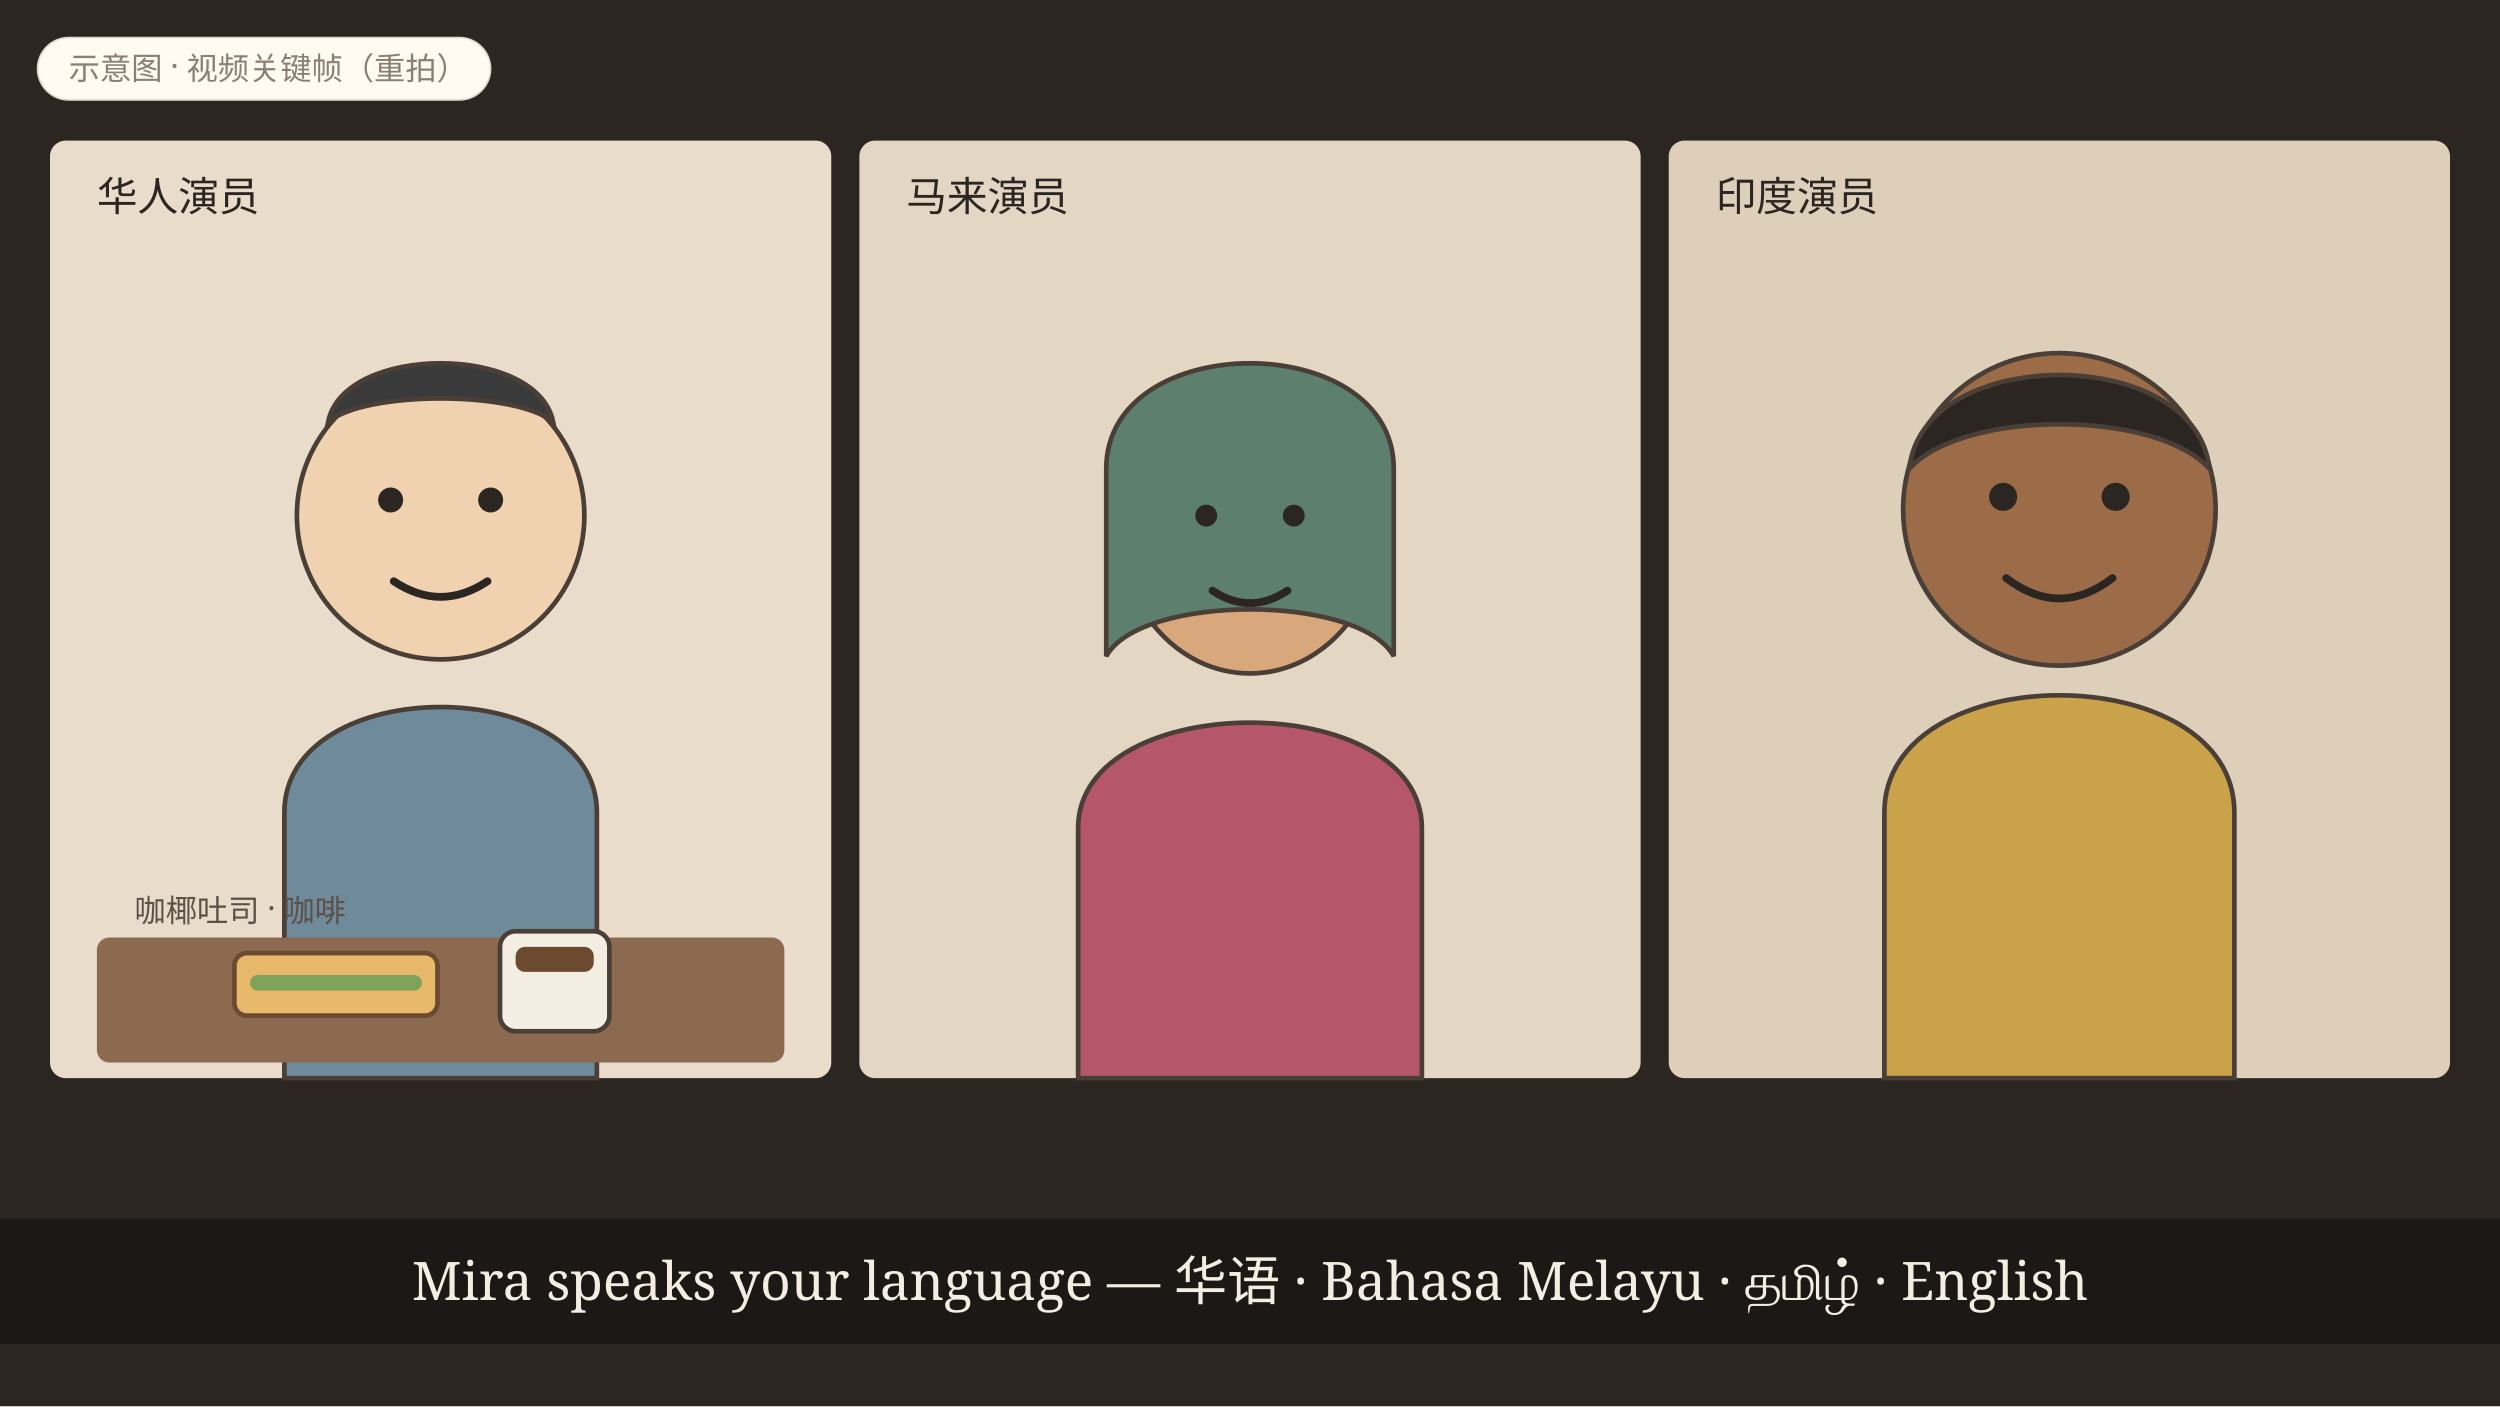
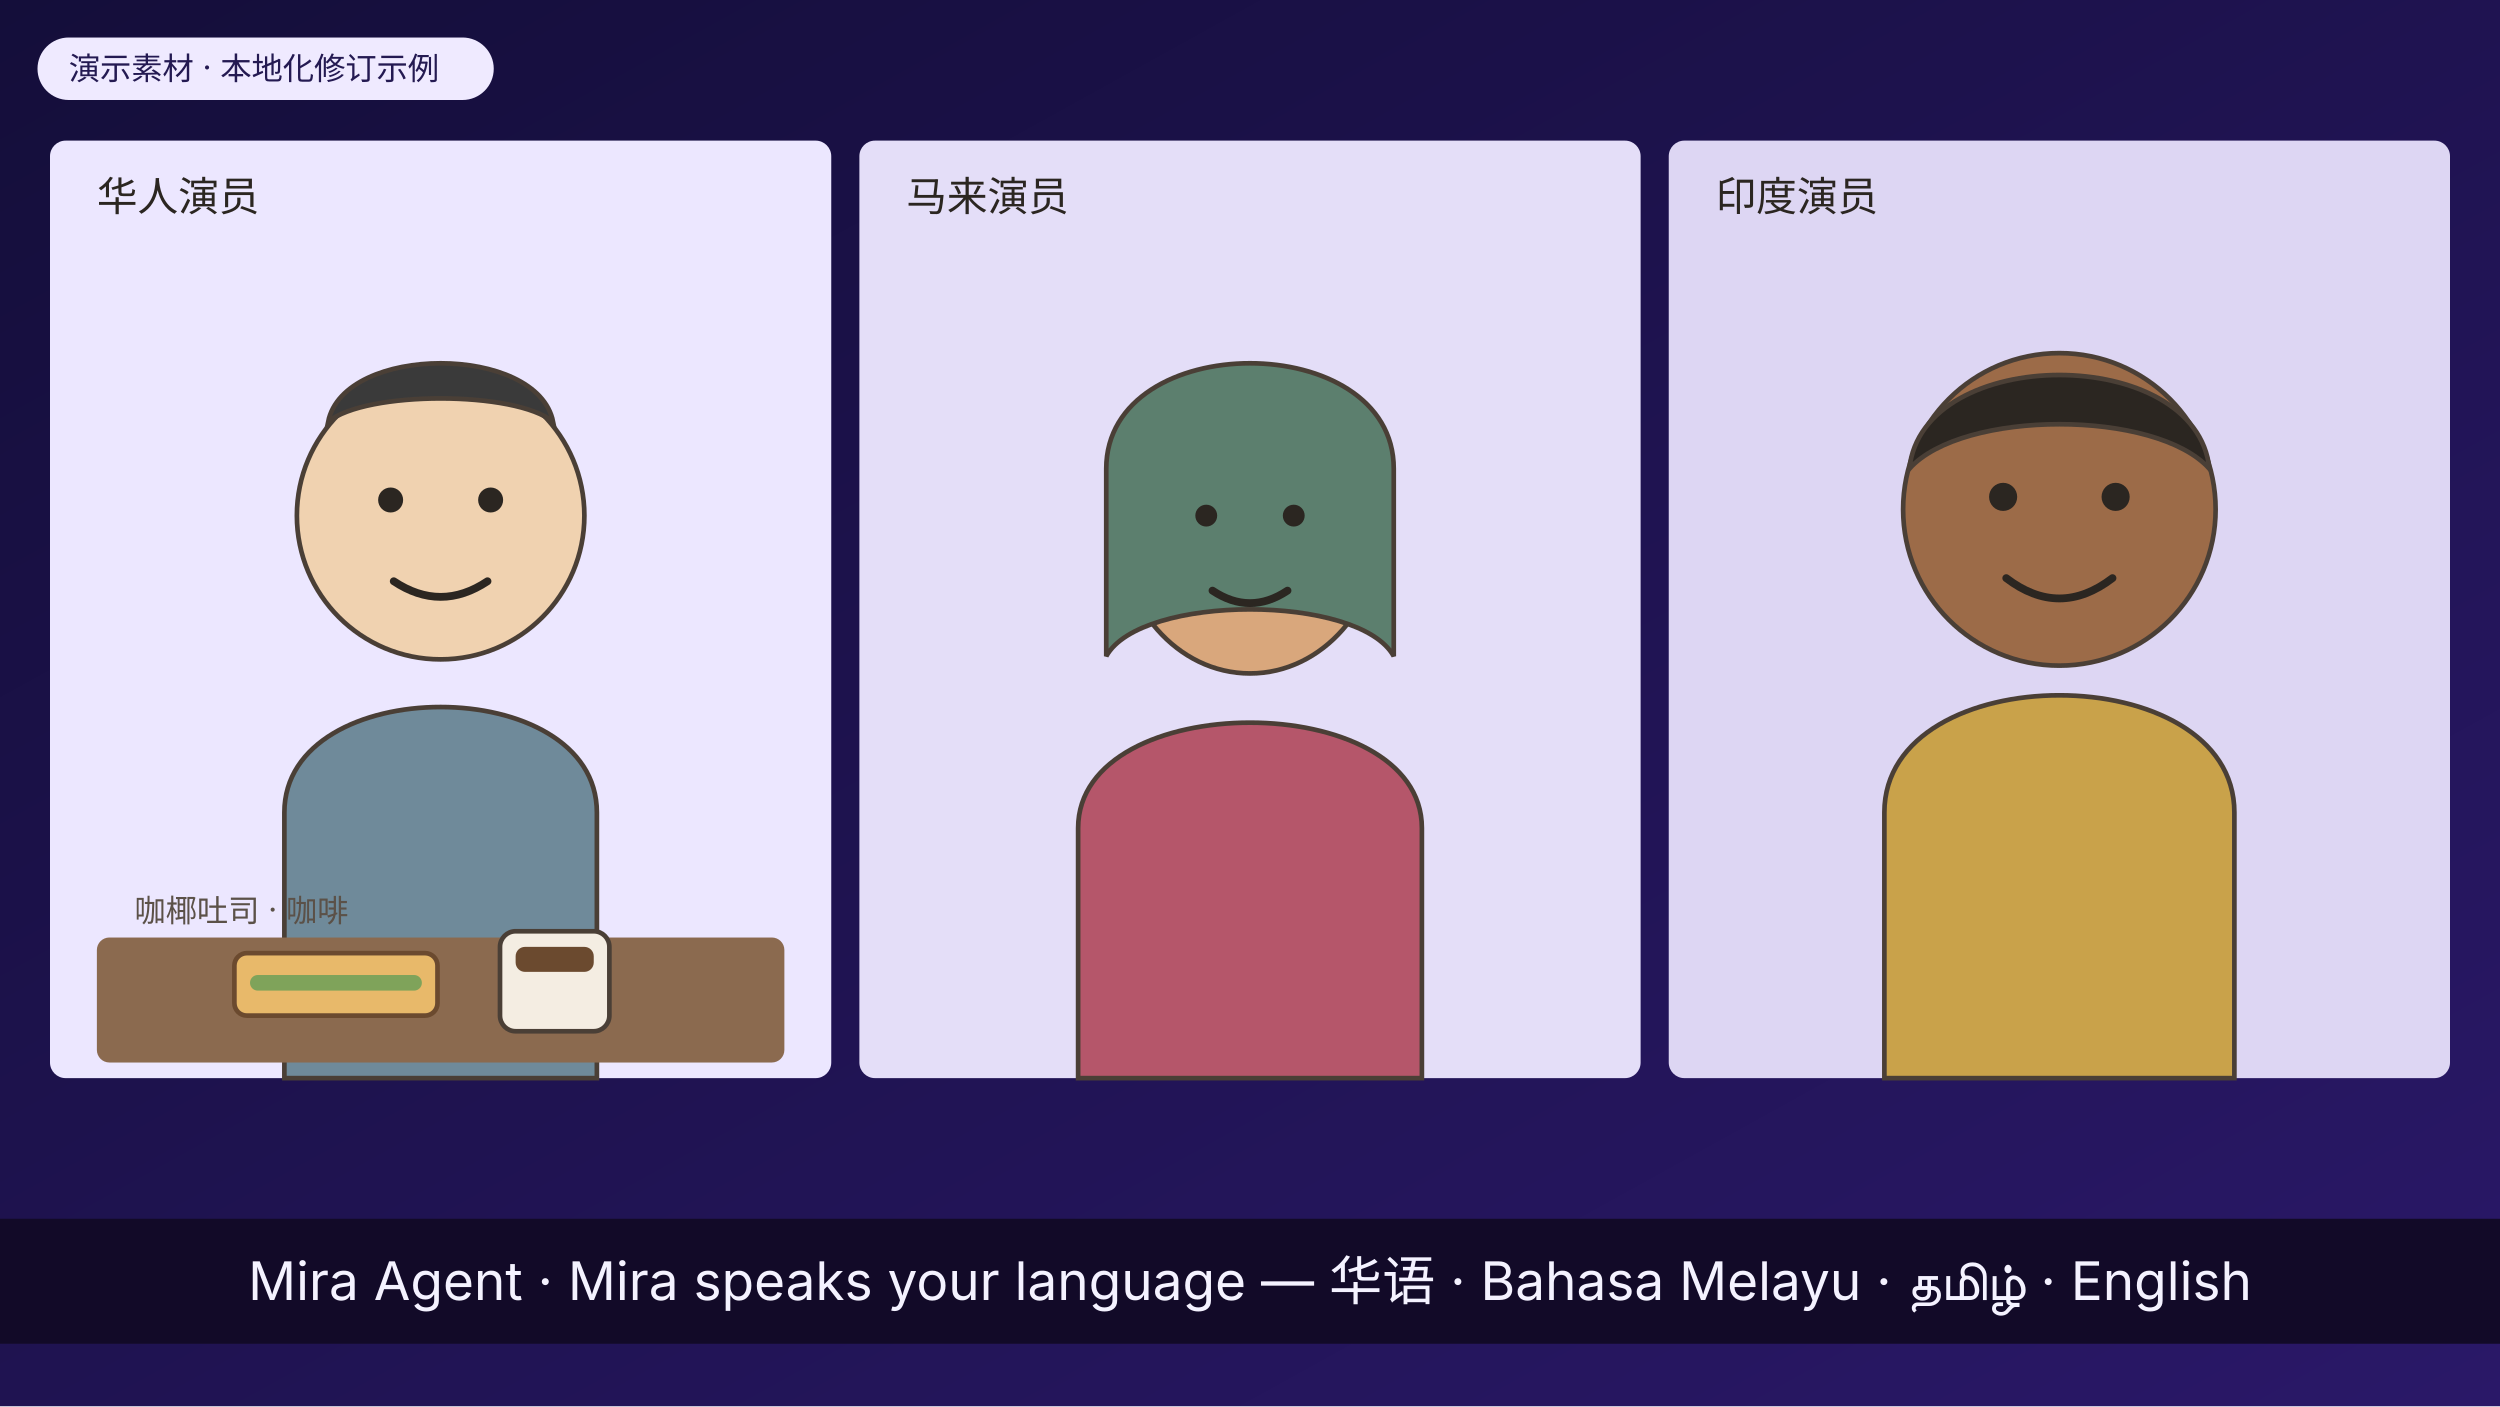
- <svg xmlns="http://www.w3.org/2000/svg" width="1600" height="900" viewBox="0 0 1600 900" font-family="Georgia, 'Songti SC', serif">
-   <rect width="1600" height="900" fill="#2b2621" />
+ <svg xmlns="http://www.w3.org/2000/svg" width="1600" height="900" viewBox="0 0 1600 900" font-family="Inter, PingFang SC, sans-serif">
+   <defs>
+     <linearGradient id="bg" x1="0" y1="0" x2="1" y2="1">
+       <stop offset="0" stop-color="#140e3a" />
+       <stop offset="1" stop-color="#2a1868" />
+     </linearGradient>
+   </defs>
+   <rect width="1600" height="900" fill="url(#bg)" />
  <g>
-     <rect x="32" y="90" width="500" height="600" rx="10" fill="#e9dccb" />
-     <rect x="550" y="90" width="500" height="600" rx="10" fill="#e3d6c3" />
-     <rect x="1068" y="90" width="500" height="600" rx="10" fill="#ddcfba" />
+     <rect x="32" y="90" width="500" height="600" rx="10" fill="#ece7ff" />
+     <rect x="550" y="90" width="500" height="600" rx="10" fill="#e4def8" />
+     <rect x="1068" y="90" width="500" height="600" rx="10" fill="#ddd6f3" />
  </g>
  <g stroke="#4a3f36" stroke-width="3">
    <path d="M182 520 C182 430 382 430 382 520 L382 690 L182 690 Z" fill="#6f8a9a" />
    <circle cx="282" cy="330" r="92" fill="#f0d2b0" />
    <path d="M210 270 C220 220 344 220 354 270 C330 250 234 250 210 270 Z" fill="#3a3a3a" />
    <path d="M690 530 C690 440 910 440 910 530 L910 690 L690 690 Z" fill="#b5566a" />
    <ellipse cx="800" cy="335" rx="84" ry="96" fill="#d9a77c" />
    <path d="M708 300 C708 210 892 210 892 300 L892 420 C870 380 730 380 708 420 Z" fill="#5c7f6e" />
    <path d="M1206 520 C1206 420 1430 420 1430 520 L1430 690 L1206 690 Z" fill="#c9a24a" />
    <circle cx="1318" cy="326" r="100" fill="#9c6b48" />
    <path d="M1222 300 C1230 220 1406 220 1414 300 C1380 262 1256 262 1222 300 Z" fill="#2b2621" />
  </g>
  <g fill="#2b2621">
    <circle cx="250" cy="320" r="8" />
    <circle cx="314" cy="320" r="8" />
    <circle cx="772" cy="330" r="7" />
    <circle cx="828" cy="330" r="7" />
    <circle cx="1282" cy="318" r="9" />
    <circle cx="1354" cy="318" r="9" />
  </g>
  <g fill="none" stroke="#2b2621" stroke-width="5" stroke-linecap="round">
    <path d="M252 372 Q282 392 312 372" />
    <path d="M776 378 Q800 394 824 378" />
    <path d="M1284 370 Q1318 396 1352 370" />
  </g>
  <rect x="62" y="600" width="440" height="80" rx="8" fill="#8b6a4f" />
  <rect x="150" y="610" width="130" height="40" rx="8" fill="#e8b96a" stroke="#6b4a2f" stroke-width="3" />
  <rect x="160" y="624" width="110" height="10" rx="5" fill="#7fa35a" />
  <rect x="320" y="596" width="70" height="64" rx="10" fill="#f4ede2" stroke="#4a3f36" stroke-width="3" />
  <rect x="330" y="606" width="50" height="16" rx="6" fill="#6b4a2f" />
  <g font-size="26" fill="#2b2621">
    <text x="62" y="135">华人演员</text>
    <text x="580" y="135">马来演员</text>
    <text x="1098" y="135">印度演员</text>
    <text x="86" y="590" font-size="20" fill="#5b5148">咖椰吐司 · 咖啡</text>
  </g>
-   <rect x="0" y="780" width="1600" height="80" fill="#1c1815" />
-   <text x="800" y="832" font-size="34" fill="#f4ede2" text-anchor="middle">Mira speaks your language — 华语 · Bahasa Melayu · தமிழ் · English</text>
-   <rect x="24" y="24" width="290" height="40" rx="20" fill="#fffaf2" stroke="#ddd5ca" />
-   <text x="44" y="51" font-size="20" fill="#8a7f73">示意图 · 视频关键帧（重拍）</text>
+   <rect x="0" y="780" width="1600" height="80" fill="#120a28" />
+   <text x="800" y="832" font-size="34" fill="#f4f2ff" text-anchor="middle">Mira Agent · Mira speaks your language — 华语 · Bahasa Melayu · தமிழ் · English</text>
+   <rect x="24" y="24" width="292" height="40" rx="20" fill="#efeaff" />
+   <text x="44" y="51" font-size="20" fill="#241a52">演示素材 · 本地化修订示例</text>
</svg>
